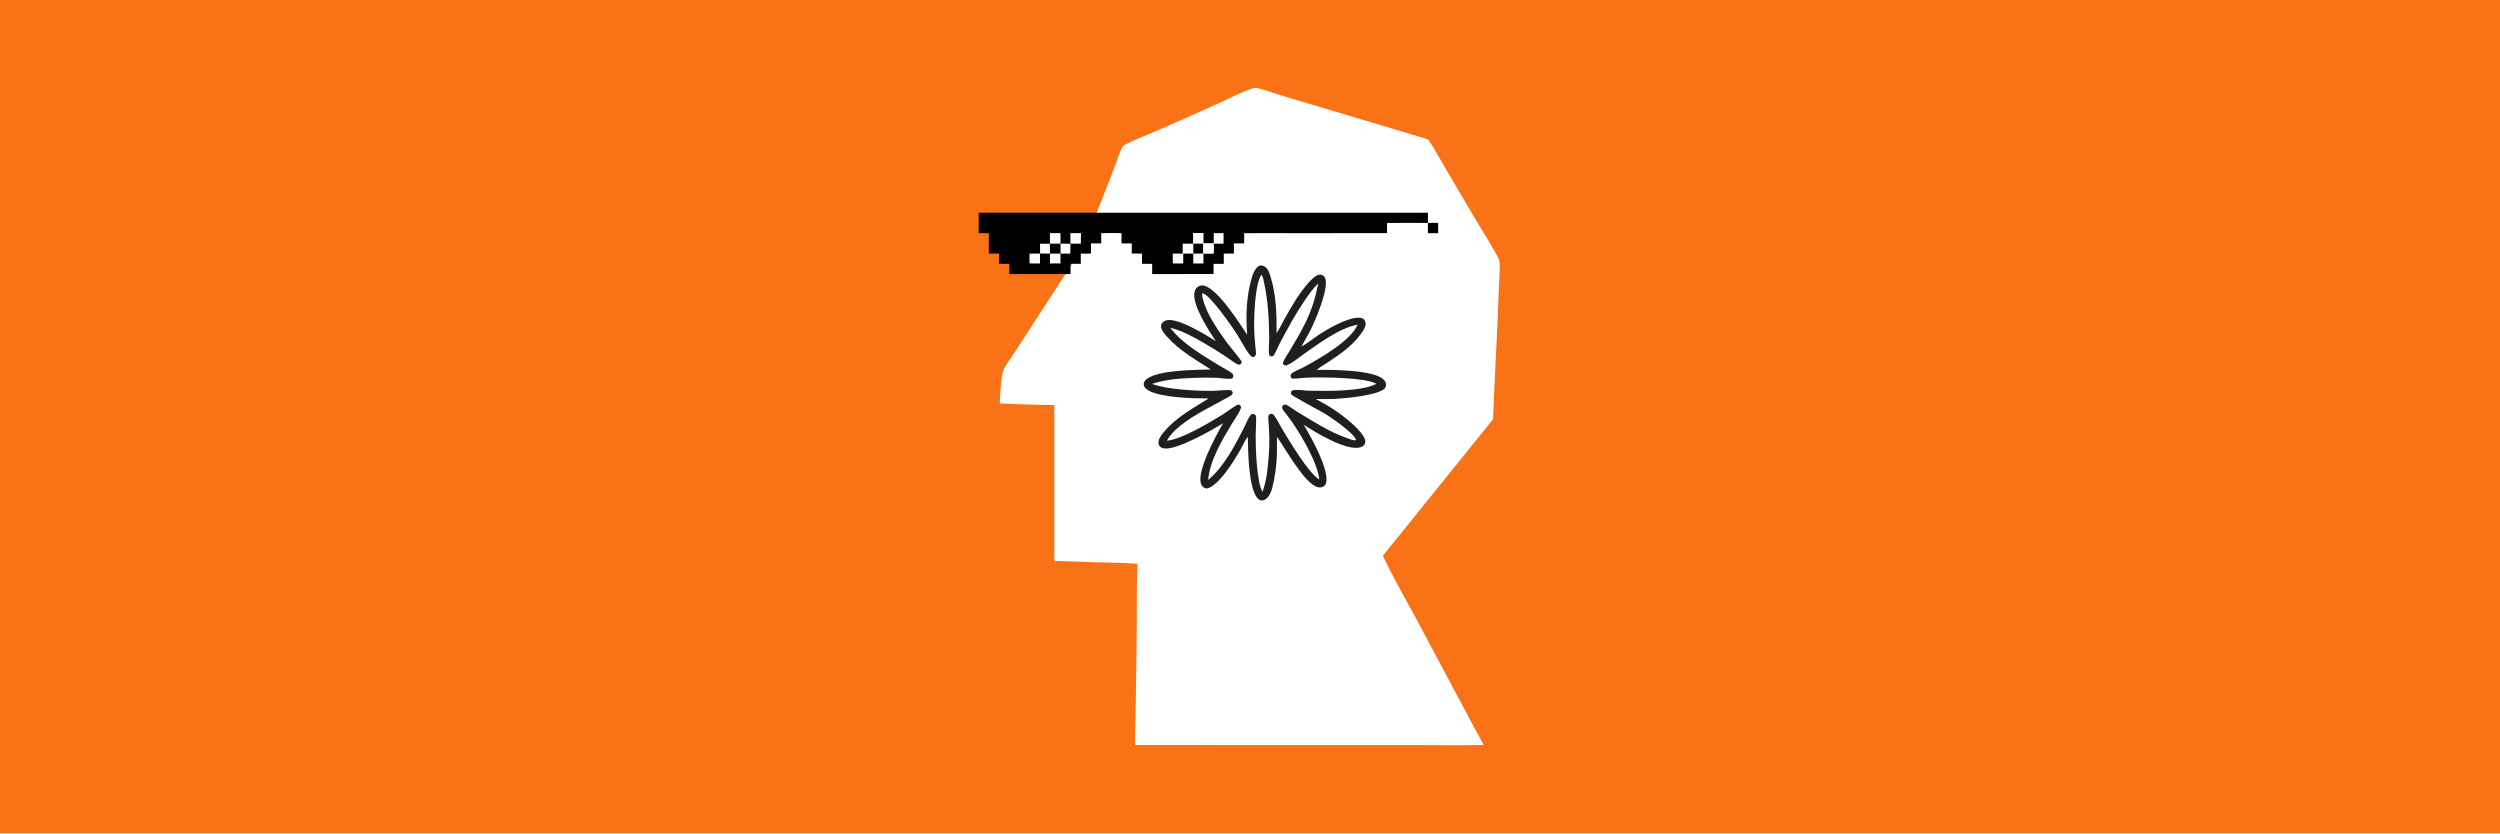
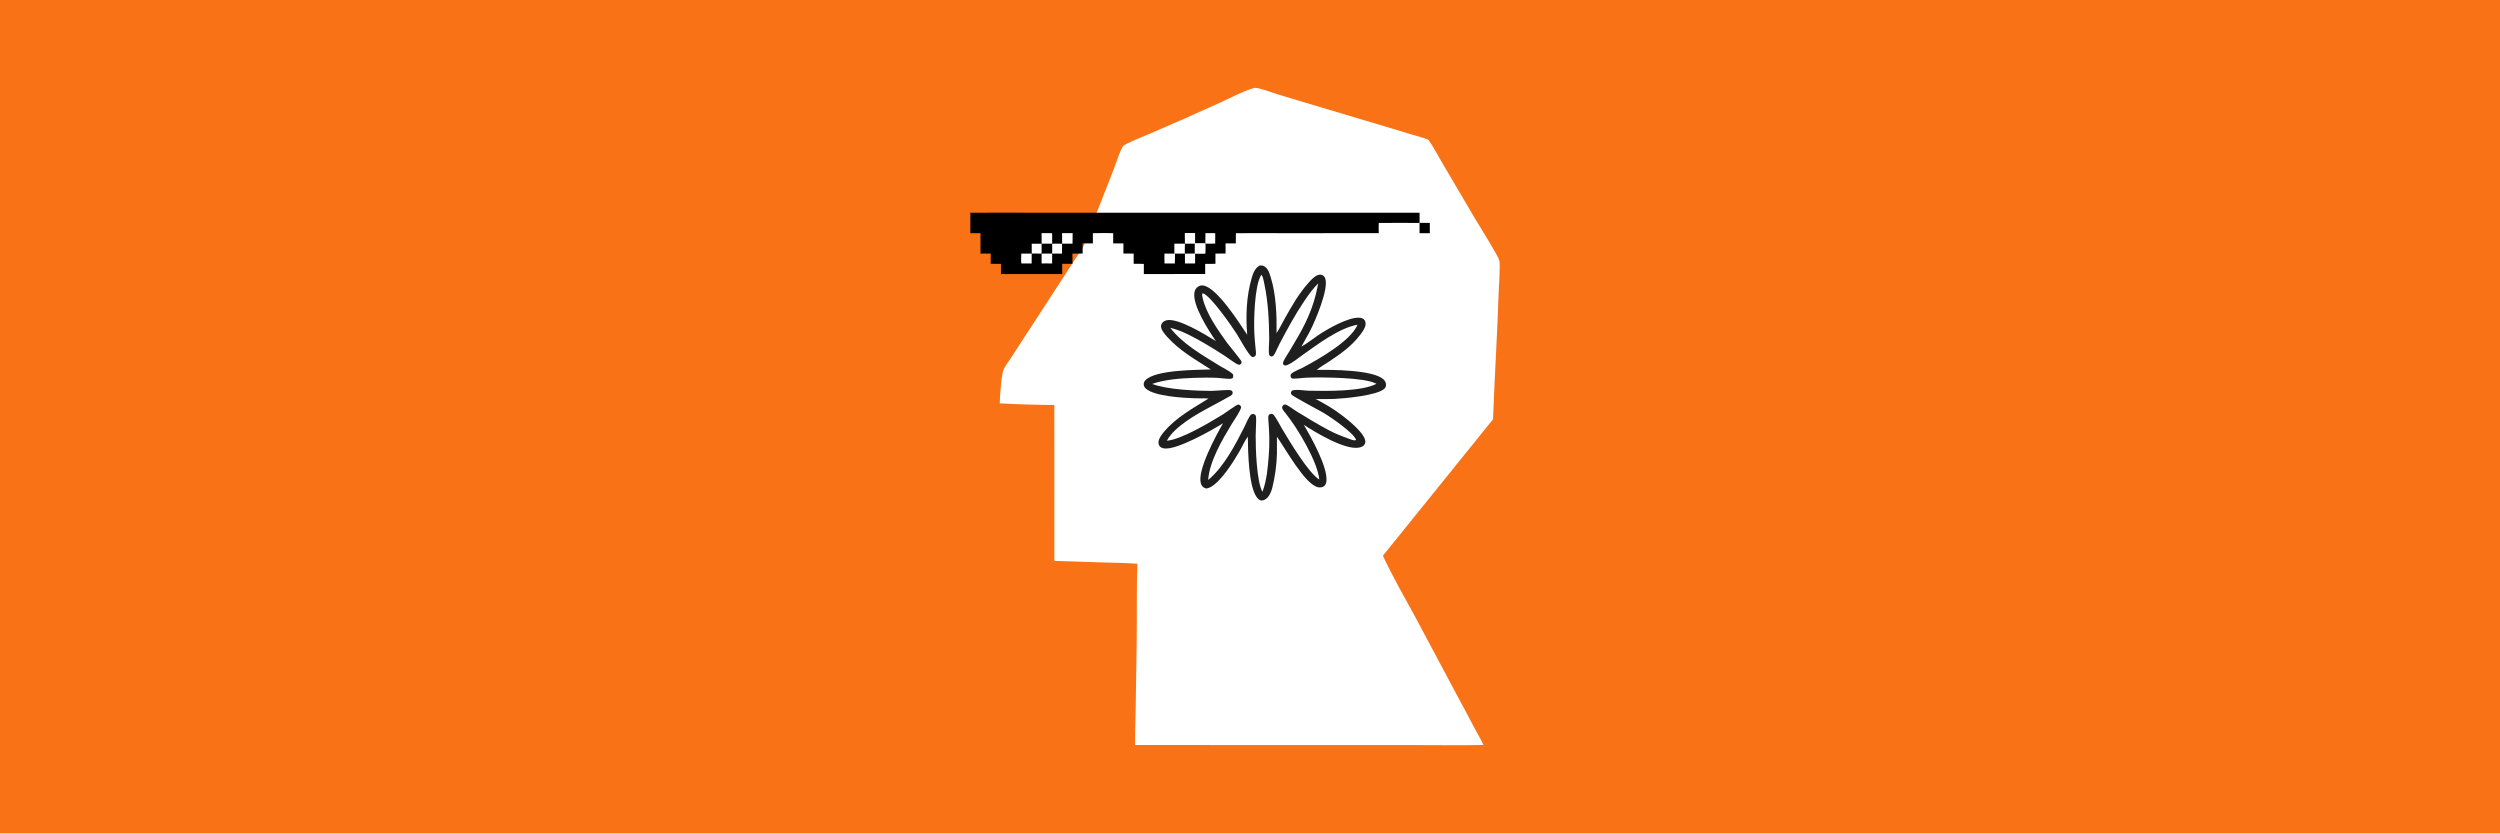
<svg xmlns="http://www.w3.org/2000/svg" width="1500" height="500" viewBox="0 0 1500 500" fill="none">
  <rect width="1500" height="500" fill="#F97316" />
  <path d="M502 2H998V498H502V2Z" fill="#F97316" />
-   <path d="M752.758 52.709C756.221 52.767 763.093 55.513 766.696 56.637C771.298 58.066 775.912 59.456 780.537 60.807L831.377 75.975L847.198 80.751C850.472 81.734 853.892 82.557 857.041 83.882C860.147 88.235 862.707 93.328 865.462 97.937L885.016 131.14C887.363 135.142 898.923 153.519 899.563 156.203C900.256 159.105 899.336 171.207 899.209 175.098C898.376 200.604 896.766 226.067 895.816 251.565L829.733 333.43C835.59 346.085 842.717 358.282 849.349 370.545L873.788 416.378C877.371 422.973 880.901 429.597 884.381 436.248C886.274 439.809 888.42 443.314 890.062 446.995C876.931 447.227 863.758 447.076 850.623 447.049L804.748 447.03L681.062 447.013C680.993 439.349 681.294 431.615 681.43 423.945L681.979 387.311C682.234 370.97 681.891 354.554 682.407 338.228C674.662 337.706 666.81 337.623 659.047 337.389C650.242 337.123 641.431 336.73 632.626 336.54L632.602 243.01C621.679 242.925 610.76 242.595 599.853 242.021C599.929 237.944 600.747 224.621 602.262 221.451C603.297 219.287 604.949 217.199 606.286 215.2C608.282 212.218 610.2 209.201 612.141 206.184L637.964 166.481L644.789 155.948C646.529 153.319 648.46 150.698 649.932 147.913C652.248 143.529 654.307 137.103 656.171 132.355L668.337 101.297C669.895 97.283 671.633 91.419 673.678 87.811C674.479 86.398 688.204 80.948 690.355 80.026C704.226 74.065 718.032 67.955 731.772 61.697C738.584 58.651 745.599 54.719 752.758 52.709Z" fill="white" />
-   <path d="M587.224 127.654C599.698 127.51 612.187 127.635 624.662 127.634L856.743 127.652L856.746 133.727L862.88 133.743C862.928 135.796 862.898 137.856 862.901 139.91C860.846 139.891 858.79 139.894 856.735 139.92L856.73 133.764C848.58 133.674 840.414 133.738 832.263 133.774C832.118 135.791 832.211 137.873 832.25 139.896L772.499 139.902C763.846 139.902 755.178 139.802 746.526 139.931C746.471 141.967 746.502 144.011 746.496 146.047L740.333 146.05V152.129L734.257 152.148C734.237 154.197 734.239 156.246 734.264 158.295C732.216 158.28 730.168 158.287 728.12 158.315L728.105 164.417L691.307 164.424L691.305 158.336C689.291 158.233 687.249 158.296 685.232 158.29C685.161 156.248 685.209 154.193 685.21 152.15L679.049 152.119L679.066 146.056L672.918 146.033C672.946 143.998 672.945 141.963 672.913 139.928C668.885 139.724 664.748 139.898 660.713 139.914C660.698 141.957 660.706 144 660.737 146.042L654.595 146.046L654.572 152.133C652.535 152.128 650.498 152.141 648.46 152.173C648.446 154.207 648.451 156.241 648.476 158.276C646.431 158.32 644.38 158.293 642.334 158.299L642.328 164.428L605.574 164.425L605.576 158.314C603.528 158.246 601.464 158.292 599.414 158.288C599.439 156.254 599.453 154.22 599.456 152.185C597.407 152.099 595.343 152.147 593.291 152.148L593.288 139.922L587.188 139.899C587.164 135.817 587.176 131.736 587.224 127.654Z" fill="black" />
-   <path d="M630.077 139.903C632.112 139.872 634.153 139.827 636.186 139.929L636.183 145.942L642.243 145.963C642.231 147.968 642.24 149.976 642.205 151.981L636.195 151.979L636.169 158.09C634.148 158.014 632.107 158.072 630.083 158.072L630.092 151.995L624.053 151.979C623.993 149.98 624.031 147.973 624.033 145.974C626.05 145.919 628.071 145.955 630.089 145.964L630.077 139.903Z" fill="black" />
-   <path d="M629.971 152.163L636.3 152.147L636.274 158.09C634.177 158.016 632.06 158.072 629.962 158.073L629.971 152.163Z" fill="white" />
-   <path d="M629.962 139.904C632.073 139.872 634.191 139.825 636.3 139.932L636.298 146.182L629.974 146.205L629.962 139.904Z" fill="white" />
-   <path d="M624.032 146.234C626.006 146.18 627.984 146.215 629.958 146.224L629.962 152.147L624.052 152.131C623.994 150.168 624.03 148.197 624.032 146.234Z" fill="white" />
-   <path d="M636.312 146.205L642.243 146.225C642.232 148.198 642.241 150.174 642.206 152.147L636.323 152.145C636.278 150.17 636.315 148.181 636.312 146.205Z" fill="white" />
-   <path d="M715.936 139.877C717.977 139.874 720.02 139.854 722.061 139.877L722.058 145.956L728.176 145.963C728.256 147.969 728.177 149.99 728.147 151.998L722.057 151.989L722.061 158.081C720.03 158.096 718 158.091 715.97 158.065C715.907 156.049 715.955 154.018 715.955 152C715.89 149.996 715.969 147.967 715.98 145.961C715.953 143.933 715.938 141.905 715.936 139.877Z" fill="white" />
-   <path d="M715.93 139.877C717.91 139.874 719.892 139.854 721.872 139.877L721.869 146.2L715.972 146.205C715.946 144.096 715.932 141.986 715.93 139.877Z" fill="white" />
-   <path d="M721.919 146.205L728.175 146.211C728.257 148.185 728.176 150.173 728.145 152.147L721.918 152.139C721.819 150.175 721.911 148.172 721.919 146.205Z" fill="white" />
-   <path d="M715.978 146.209L721.872 146.205C721.865 148.172 721.778 150.173 721.872 152.136L715.955 152.147C715.891 150.176 715.967 148.181 715.978 146.209Z" fill="black" />
-   <path d="M642.244 139.892C644.356 139.861 646.469 139.858 648.582 139.881L648.527 146.205L642.28 146.201C642.252 144.098 642.24 141.995 642.244 139.892Z" fill="white" />
-   <path d="M703.671 152.157L709.981 152.147C710.007 154.126 709.943 156.111 709.917 158.09C707.847 158.068 705.777 158.064 703.707 158.079C703.614 156.107 703.657 154.13 703.671 152.157Z" fill="white" />
-   <path d="M709.631 146.206L715.93 146.205C715.918 148.179 715.838 150.175 715.905 152.147L709.612 152.139C709.579 150.162 709.585 148.184 709.631 146.206Z" fill="white" />
-   <path d="M728.258 139.866C730.222 139.875 732.192 139.847 734.153 139.908L734.112 146.172C732.147 146.183 730.178 146.22 728.212 146.198C728.221 144.09 728.185 141.971 728.258 139.866Z" fill="white" />
-   <path d="M617.776 152.164L624.019 152.147L623.989 158.086C621.953 158.094 619.917 158.089 617.881 158.073C617.512 157.37 617.763 153.221 617.776 152.164Z" fill="white" />
+   <path d="M752.758 52.709C756.221 52.767 763.093 55.513 766.696 56.637C771.298 58.066 775.912 59.456 780.537 60.807L831.377 75.975L847.198 80.751C850.472 81.734 853.892 82.557 857.041 83.882C860.147 88.235 862.707 93.328 865.462 97.937L885.016 131.14C887.363 135.142 898.923 153.519 899.563 156.203C900.256 159.105 899.336 171.207 899.209 175.098C898.376 200.604 896.766 226.067 895.816 251.565L829.733 333.43C835.59 346.085 842.717 358.282 849.349 370.545L873.788 416.378C877.371 422.973 880.901 429.597 884.381 436.248C886.274 439.809 888.42 443.314 890.062 446.995C876.931 447.227 863.758 447.076 850.623 447.049L804.749 447.03L681.062 447.013C680.993 439.349 681.294 431.615 681.43 423.945L681.979 387.311C682.234 370.97 681.891 354.554 682.407 338.228C674.662 337.706 666.81 337.623 659.047 337.389C650.242 337.123 641.431 336.73 632.626 336.54L632.602 243.01C621.679 242.925 610.76 242.595 599.853 242.021C599.929 237.944 600.747 224.621 602.262 221.451C603.297 219.287 604.949 217.199 606.286 215.2C608.282 212.218 610.2 209.201 612.141 206.184L637.964 166.481L644.789 155.948C646.529 153.319 648.46 150.698 649.932 147.913C652.248 143.529 654.307 137.103 656.171 132.355L668.337 101.297C669.895 97.283 671.633 91.419 673.678 87.811C674.479 86.398 688.204 80.948 690.355 80.026C704.226 74.065 718.032 67.955 731.772 61.697C738.584 58.651 745.599 54.719 752.758 52.709Z" fill="white" />
+   <path d="M582.224 127.654C594.698 127.51 607.187 127.635 619.662 127.634L851.743 127.652L851.746 133.727L857.88 133.743C857.928 135.796 857.898 137.856 857.901 139.91C855.846 139.891 853.79 139.894 851.735 139.92L851.73 133.764C843.58 133.674 835.414 133.738 827.263 133.774C827.118 135.791 827.211 137.873 827.25 139.896L767.499 139.902C758.846 139.902 750.178 139.802 741.526 139.931C741.471 141.967 741.502 144.011 741.496 146.047L735.333 146.05V152.129L729.257 152.148C729.237 154.197 729.239 156.246 729.264 158.295C727.216 158.28 725.168 158.287 723.12 158.315L723.105 164.417L686.307 164.424L686.305 158.336C684.291 158.233 682.249 158.296 680.232 158.29C680.161 156.248 680.209 154.193 680.21 152.15L674.049 152.119L674.066 146.056L667.918 146.033C667.946 143.998 667.945 141.963 667.913 139.928C663.885 139.724 659.748 139.898 655.713 139.914C655.698 141.957 655.706 144 655.737 146.042L649.595 146.046L649.572 152.133C647.535 152.128 645.498 152.141 643.46 152.173C643.446 154.207 643.451 156.241 643.476 158.276C641.431 158.32 639.38 158.293 637.334 158.299L637.328 164.428L600.574 164.425L600.576 158.314C598.528 158.246 596.464 158.292 594.414 158.288C594.439 156.254 594.453 154.22 594.456 152.185C592.407 152.099 590.343 152.147 588.291 152.148L588.288 139.922L582.188 139.899C582.164 135.817 582.176 131.736 582.224 127.654Z" fill="black" />
+   <path d="M625.077 139.903C627.112 139.872 629.153 139.827 631.186 139.929L631.183 145.942L637.243 145.963C637.231 147.968 637.24 149.976 637.205 151.981L631.195 151.979L631.169 158.09C629.148 158.014 627.107 158.072 625.083 158.072L625.092 151.995L619.053 151.979C618.993 149.98 619.031 147.973 619.033 145.974C621.05 145.919 623.071 145.955 625.089 145.964L625.077 139.903Z" fill="black" />
+   <path d="M624.971 152.163L631.3 152.147L631.274 158.09C629.177 158.016 627.06 158.072 624.962 158.073L624.971 152.163Z" fill="white" />
+   <path d="M624.962 139.904C627.073 139.872 629.191 139.825 631.3 139.932L631.298 146.182L624.974 146.205L624.962 139.904Z" fill="white" />
+   <path d="M619.032 146.234C621.006 146.18 622.984 146.215 624.958 146.224L624.962 152.147L619.052 152.131C618.994 150.168 619.03 148.197 619.032 146.234Z" fill="white" />
+   <path d="M631.312 146.205L637.243 146.225C637.232 148.198 637.241 150.174 637.206 152.147L631.323 152.145C631.278 150.17 631.315 148.181 631.312 146.205Z" fill="white" />
+   <path d="M710.936 139.877C712.977 139.874 715.02 139.854 717.061 139.877L717.058 145.956L723.176 145.963C723.256 147.969 723.177 149.99 723.147 151.998L717.057 151.989L717.061 158.081C715.03 158.096 713 158.091 710.969 158.065C710.907 156.049 710.955 154.018 710.955 152C710.89 149.996 710.969 147.967 710.98 145.961C710.953 143.933 710.938 141.905 710.936 139.877Z" fill="white" />
+   <path d="M710.93 139.877C712.91 139.874 714.892 139.854 716.872 139.877L716.869 146.2L710.972 146.205C710.946 144.096 710.932 141.986 710.93 139.877Z" fill="white" />
+   <path d="M716.919 146.205L723.175 146.211C723.257 148.185 723.176 150.173 723.145 152.147L716.918 152.139C716.819 150.175 716.911 148.172 716.919 146.205Z" fill="white" />
+   <path d="M710.978 146.209L716.872 146.205C716.865 148.172 716.778 150.173 716.872 152.136L710.955 152.147C710.891 150.176 710.967 148.181 710.978 146.209Z" fill="black" />
+   <path d="M637.244 139.892C639.356 139.861 641.469 139.858 643.582 139.881L643.527 146.205L637.28 146.201C637.252 144.098 637.24 141.995 637.244 139.892Z" fill="white" />
+   <path d="M698.671 152.157L704.981 152.147C705.007 154.126 704.943 156.111 704.917 158.09C702.847 158.068 700.777 158.064 698.707 158.079C698.614 156.107 698.657 154.13 698.671 152.157Z" fill="white" />
+   <path d="M704.631 146.206L710.93 146.205C710.918 148.179 710.838 150.175 710.905 152.147L704.612 152.139C704.579 150.162 704.585 148.184 704.631 146.206Z" fill="white" />
+   <path d="M723.258 139.866C725.222 139.875 727.192 139.847 729.153 139.908L729.112 146.172C727.147 146.183 725.178 146.22 723.212 146.198C723.221 144.09 723.185 141.971 723.258 139.866Z" fill="white" />
+   <path d="M612.776 152.164L619.019 152.147L618.989 158.086C616.953 158.094 614.917 158.089 612.881 158.073C612.512 157.37 612.763 153.221 612.776 152.164Z" fill="white" />
  <path d="M755.777 159.316C755.969 159.301 756.161 159.29 756.353 159.282C757.709 159.23 758.706 159.671 759.665 160.617C761.179 162.11 761.822 164.37 762.433 166.338C765.655 176.719 766.102 189.046 765.941 199.862C767.696 197.232 769.111 194.261 770.654 191.496C774.835 184.002 779.126 176.432 784.844 169.958C786.389 168.21 788.271 166.076 790.474 165.141C791.445 164.729 792.445 164.649 793.42 165.092C794.336 165.508 794.912 166.296 795.207 167.233C797.215 173.608 789.319 192.022 786.232 198.208C784.571 201.536 782.545 204.649 780.838 207.948C784.338 206.062 787.598 203.342 790.911 201.126C796.579 197.334 808.724 190.328 815.471 190.618C816.606 190.666 817.813 190.941 818.563 191.854C819.191 192.62 819.459 193.735 819.355 194.707C819.122 196.869 817.409 199.177 816.132 200.873C810.937 207.77 804.144 212.49 797.009 217.202C794.778 218.676 792.215 220.093 790.198 221.82C790.149 221.862 790.102 221.905 790.054 221.947C798.522 221.792 823.879 221.845 830.072 227.607C830.995 228.466 831.582 229.525 831.61 230.795C831.628 231.611 831.334 232.573 830.731 233.154C826.414 237.327 806.696 239.083 800.454 239.368C796.806 239.536 793.112 239.413 789.46 239.392C789.793 239.569 790.124 239.748 790.455 239.928C793.988 241.845 797.588 243.901 800.917 246.151C805.815 249.46 817.532 258.246 819.057 263.951C819.3 264.864 819.256 265.798 818.757 266.621C818.05 267.788 816.754 268.297 815.458 268.545C806.95 270.169 789.481 259.548 782.268 254.9C786.697 262.336 796.664 280.132 795.861 288.595C795.75 289.778 795.367 291 794.368 291.742C793.449 292.425 792.127 292.565 791.021 292.381C783.103 291.062 770.878 268.514 766.165 262.074C766.083 265.452 766.251 268.836 766.164 272.215C765.971 279.242 765.006 286.227 763.285 293.047C762.708 294.879 761.983 296.887 760.681 298.344C759.839 299.286 758.516 300.273 757.191 300.312C756.236 300.34 755.424 299.849 754.773 299.196C749.023 293.426 748.824 270.29 748.688 262.014C746.679 264.73 745.274 268.098 743.557 271.031C739.811 277.431 732.864 288.548 726.463 292.2C725.653 292.661 724.769 292.888 723.874 293.124C723.364 292.97 722.847 292.814 722.376 292.563C721.418 292.054 720.811 291.002 720.513 289.999C718.205 282.226 729.675 261.189 733.822 253.951C727.527 257.918 705.754 270.342 698.303 269.034C697.286 268.855 696.252 268.394 695.661 267.52C695.094 266.682 694.976 265.515 695.184 264.545C695.635 262.444 697.308 260.367 698.679 258.762C705.904 250.301 715.802 244.937 725.131 239.114C722.354 238.916 719.52 239.059 716.733 238.963C709.65 238.72 692.745 237.771 687.539 233.196C686.758 232.509 686.238 231.561 686.218 230.511C686.201 229.588 686.637 228.776 687.266 228.119C693.325 221.788 718.143 221.98 726.459 221.661C717.192 215.695 707.582 210.329 700.193 201.994C698.898 200.533 697.189 198.55 696.71 196.63C696.487 195.735 696.609 194.84 697.111 194.057C697.785 193.007 698.866 192.381 700.08 192.127C706.952 190.693 723.38 200.862 729.497 204.637C725.212 198.344 715.183 182.979 716.679 175.259C716.941 173.909 717.682 172.751 718.848 171.993C719.909 171.303 720.999 171.089 722.242 171.345C730.559 173.06 743.736 193.984 748.322 200.848C747.382 189.555 747.827 177.903 750.976 166.94C751.821 163.997 752.935 160.878 755.777 159.316Z" fill="#1F1F1F" />
-   <path d="M756.791 164.879C757.89 165.878 758.251 168.701 758.553 170.112C760.888 181.002 761.403 191.994 761.531 203.1C761.561 205.663 760.923 210.986 761.585 213.146C762.048 213.585 762.305 213.818 762.966 213.935C763.829 213.731 764.226 213.268 764.655 212.535C765.834 210.524 766.703 208.208 767.807 206.124C772.451 197.358 777.052 188.769 782.636 180.538C785.181 176.787 787.671 173.196 790.961 170.024C789.261 178.813 787.145 185.502 783.277 193.61C780.526 199.379 777.023 205.039 773.768 210.552C772.638 212.466 771.257 214.402 770.285 216.383C769.993 216.98 769.818 217.485 769.742 218.143C769.845 218.535 770.029 218.737 770.36 218.978C770.999 219.442 771.554 219.343 772.227 219.072C775.54 217.739 778.762 214.959 781.674 212.899C790.737 206.489 803.491 196.803 814.53 194.816C810.481 204.608 791.151 215.514 781.842 220.503C780.089 221.442 775.616 223.084 774.608 224.474C774.277 224.929 774.255 225.559 774.415 226.079C774.511 226.392 774.69 226.643 774.929 226.866C775.3 227.213 775.832 227.177 776.307 227.172C779.097 227.141 781.918 226.658 784.726 226.575C793.452 226.315 818.771 226.388 825.636 230.181C825.708 230.221 825.779 230.262 825.849 230.302C816.87 235.002 795.755 234.636 785.572 234.432C782.629 234.373 779.343 233.687 776.461 234.042C775.832 234.119 775.211 234.207 774.863 234.797C774.541 235.344 774.444 236.094 774.799 236.644C775.527 237.777 791.303 246.068 793.858 247.556C798.181 250.072 812.14 259.642 813.594 263.806L813.446 264.105C812.159 264.531 809.928 263.446 808.646 262.99C804.665 261.573 800.841 260.015 797.11 258.026C790.688 254.604 784.377 250.795 778.184 246.983C776.283 245.812 774.514 244.38 772.574 243.285C772.063 242.996 771.491 242.629 770.874 242.708C770.369 242.774 769.908 243.082 769.604 243.477C768.504 244.909 770.418 246.81 771.295 247.892C778.308 256.539 790.512 276.781 791.587 287.749C784.834 283.529 773.476 264.318 769.173 257.158C767.624 254.58 766.258 251.618 764.442 249.227C764.128 248.814 763.755 248.471 763.233 248.344C762.725 248.215 762.187 248.308 761.754 248.6C761.128 249.018 761 249.513 760.962 250.213C760.885 251.6 761.115 253.077 761.204 254.467C761.378 257.169 761.537 259.903 761.587 262.609C761.721 269.899 761.028 277.235 760.127 284.462C759.488 288.099 758.823 291.657 757.456 295.111C753.92 288.576 753.377 268.98 753.401 261.318C753.411 257.927 753.751 254.507 753.676 251.127C753.662 250.502 753.65 249.681 753.288 249.138C753.014 248.727 752.495 248.481 752.013 248.419C751.648 248.373 751.29 248.422 750.944 248.539C749.697 248.96 747.309 254.814 746.623 256.172C741.254 266.799 734.204 280.323 724.91 287.977C725.628 277.005 733.279 263.935 738.924 254.584C740.301 252.303 744.482 246.44 744.691 244.214C744.505 243.824 744.357 243.473 744.023 243.179C743.768 242.954 743.347 242.759 743.003 242.717C742.128 242.611 735.157 247.805 733.61 248.742C725.892 253.419 708.974 263.663 700.126 264.437C702.036 260.878 704.889 258.08 708.025 255.554C717.075 248.266 727.832 243.514 737.846 237.754C738.435 237.415 739.173 237.021 739.462 236.383C739.677 235.909 739.673 235.438 739.457 234.965C739.299 234.623 738.995 234.343 738.652 234.209C737.196 233.643 729.568 234.522 727.25 234.524C717.476 234.531 700.3 233.802 691.309 230.353C698.805 227.676 708.523 226.997 716.455 226.718C721.123 226.554 725.924 226.488 730.589 226.728C733.01 226.853 735.479 227.33 737.897 227.294C738.542 227.284 739.048 227.23 739.609 226.891C739.788 226.55 739.859 226.244 739.906 225.866C740.029 224.9 739.793 224.436 739.037 223.851C736.755 222.086 733.908 220.795 731.446 219.267C721.301 212.974 709.458 206.273 702.146 196.665C709.35 198.445 716.156 202.216 722.53 205.896C726.658 208.286 730.717 210.79 734.702 213.405C737.055 214.966 739.347 216.761 741.779 218.187C742.348 218.521 742.87 218.786 743.529 218.868C744.063 218.727 744.372 218.623 744.688 218.147C744.868 217.878 744.997 217.373 744.961 217.055C744.865 216.217 737.332 207.167 736.398 205.901C733.31 201.713 730.283 197.306 727.627 192.837C725.1 188.584 722.641 183.544 721.567 178.72C721.38 177.881 721.06 176.684 721.541 175.938C726.018 176.751 739.511 196.364 742.205 200.61C744.008 203.451 748.869 212.62 751.183 214.161C751.485 214.214 751.767 214.271 752.072 214.191C752.874 213.981 753.501 213.369 753.559 212.529C753.653 211.186 753.399 209.762 753.276 208.422C753.032 205.745 752.777 203.062 752.625 200.379C752.177 192.474 752.697 171.329 756.697 165.02C756.727 164.972 756.76 164.926 756.791 164.879Z" fill="white" />
+   <path d="M756.791 164.879C757.89 165.878 758.251 168.701 758.553 170.112C760.888 181.002 761.403 191.994 761.531 203.1C761.561 205.663 760.923 210.986 761.585 213.146C762.048 213.585 762.305 213.818 762.966 213.935C763.829 213.731 764.226 213.268 764.655 212.535C765.834 210.524 766.703 208.208 767.807 206.124C772.451 197.358 777.052 188.769 782.636 180.538C785.181 176.787 787.671 173.196 790.961 170.024C789.261 178.813 787.145 185.502 783.277 193.61C780.526 199.379 777.023 205.039 773.768 210.552C772.638 212.466 771.257 214.402 770.285 216.383C769.993 216.98 769.818 217.485 769.742 218.143C769.845 218.535 770.029 218.737 770.36 218.978C770.999 219.442 771.554 219.343 772.227 219.072C775.54 217.739 778.762 214.959 781.674 212.899C790.737 206.489 803.491 196.803 814.53 194.816C810.481 204.608 791.151 215.514 781.842 220.503C780.089 221.442 775.616 223.084 774.608 224.474C774.277 224.929 774.255 225.559 774.415 226.079C774.511 226.392 774.69 226.644 774.929 226.866C775.3 227.213 775.832 227.177 776.307 227.172C779.097 227.141 781.918 226.658 784.726 226.575C793.452 226.315 818.771 226.388 825.636 230.181C825.708 230.221 825.779 230.262 825.849 230.302C816.87 235.002 795.755 234.636 785.572 234.432C782.629 234.373 779.343 233.687 776.461 234.042C775.832 234.119 775.211 234.207 774.863 234.797C774.541 235.344 774.444 236.094 774.799 236.644C775.527 237.777 791.303 246.068 793.858 247.556C798.181 250.072 812.14 259.642 813.594 263.806L813.446 264.105C812.159 264.531 809.928 263.446 808.646 262.99C804.665 261.573 800.841 260.015 797.11 258.026C790.688 254.604 784.377 250.795 778.184 246.983C776.283 245.812 774.514 244.38 772.574 243.285C772.063 242.996 771.491 242.629 770.874 242.708C770.369 242.774 769.908 243.082 769.604 243.477C768.504 244.909 770.418 246.81 771.295 247.892C778.308 256.539 790.512 276.781 791.587 287.749C784.834 283.529 773.476 264.318 769.173 257.158C767.624 254.58 766.258 251.618 764.442 249.227C764.128 248.814 763.755 248.471 763.233 248.344C762.725 248.215 762.187 248.308 761.754 248.6C761.128 249.018 761 249.513 760.962 250.213C760.885 251.6 761.115 253.077 761.204 254.467C761.378 257.169 761.537 259.903 761.587 262.609C761.721 269.899 761.028 277.235 760.127 284.462C759.488 288.099 758.823 291.657 757.456 295.111C753.92 288.576 753.377 268.98 753.401 261.318C753.411 257.927 753.751 254.507 753.676 251.127C753.662 250.502 753.65 249.681 753.288 249.138C753.014 248.727 752.495 248.481 752.013 248.419C751.648 248.373 751.29 248.422 750.944 248.539C749.697 248.96 747.309 254.814 746.623 256.172C741.254 266.799 734.204 280.323 724.91 287.977C725.628 277.005 733.279 263.935 738.924 254.584C740.301 252.303 744.482 246.44 744.691 244.214C744.505 243.824 744.357 243.473 744.023 243.179C743.768 242.954 743.347 242.759 743.003 242.717C742.128 242.611 735.157 247.805 733.61 248.742C725.892 253.419 708.974 263.663 700.126 264.437C702.036 260.878 704.889 258.08 708.025 255.554C717.075 248.266 727.832 243.514 737.846 237.754C738.435 237.415 739.173 237.021 739.462 236.383C739.677 235.909 739.673 235.438 739.457 234.965C739.299 234.623 738.995 234.343 738.652 234.209C737.196 233.643 729.568 234.522 727.25 234.524C717.476 234.531 700.3 233.802 691.309 230.353C698.805 227.676 708.523 226.997 716.455 226.718C721.123 226.554 725.924 226.488 730.589 226.728C733.01 226.853 735.479 227.33 737.897 227.294C738.542 227.284 739.048 227.23 739.609 226.891C739.788 226.55 739.859 226.244 739.906 225.866C740.029 224.9 739.793 224.436 739.037 223.851C736.755 222.086 733.908 220.795 731.446 219.267C721.301 212.974 709.458 206.273 702.146 196.665C709.35 198.445 716.156 202.216 722.53 205.896C726.658 208.286 730.717 210.79 734.702 213.405C737.055 214.966 739.347 216.761 741.779 218.187C742.348 218.521 742.87 218.786 743.529 218.868C744.063 218.727 744.372 218.623 744.688 218.147C744.868 217.878 744.997 217.373 744.961 217.055C744.865 216.217 737.332 207.167 736.398 205.901C733.31 201.713 730.283 197.306 727.627 192.837C725.1 188.584 722.641 183.544 721.567 178.72C721.38 177.881 721.06 176.684 721.541 175.938C726.018 176.751 739.511 196.364 742.205 200.61C744.008 203.451 748.869 212.62 751.183 214.161C751.485 214.214 751.767 214.271 752.072 214.191C752.874 213.981 753.501 213.369 753.559 212.529C753.653 211.186 753.399 209.762 753.276 208.422C753.032 205.745 752.777 203.062 752.625 200.379C752.177 192.474 752.697 171.329 756.697 165.02C756.727 164.972 756.76 164.926 756.791 164.879Z" fill="white" />
</svg>
